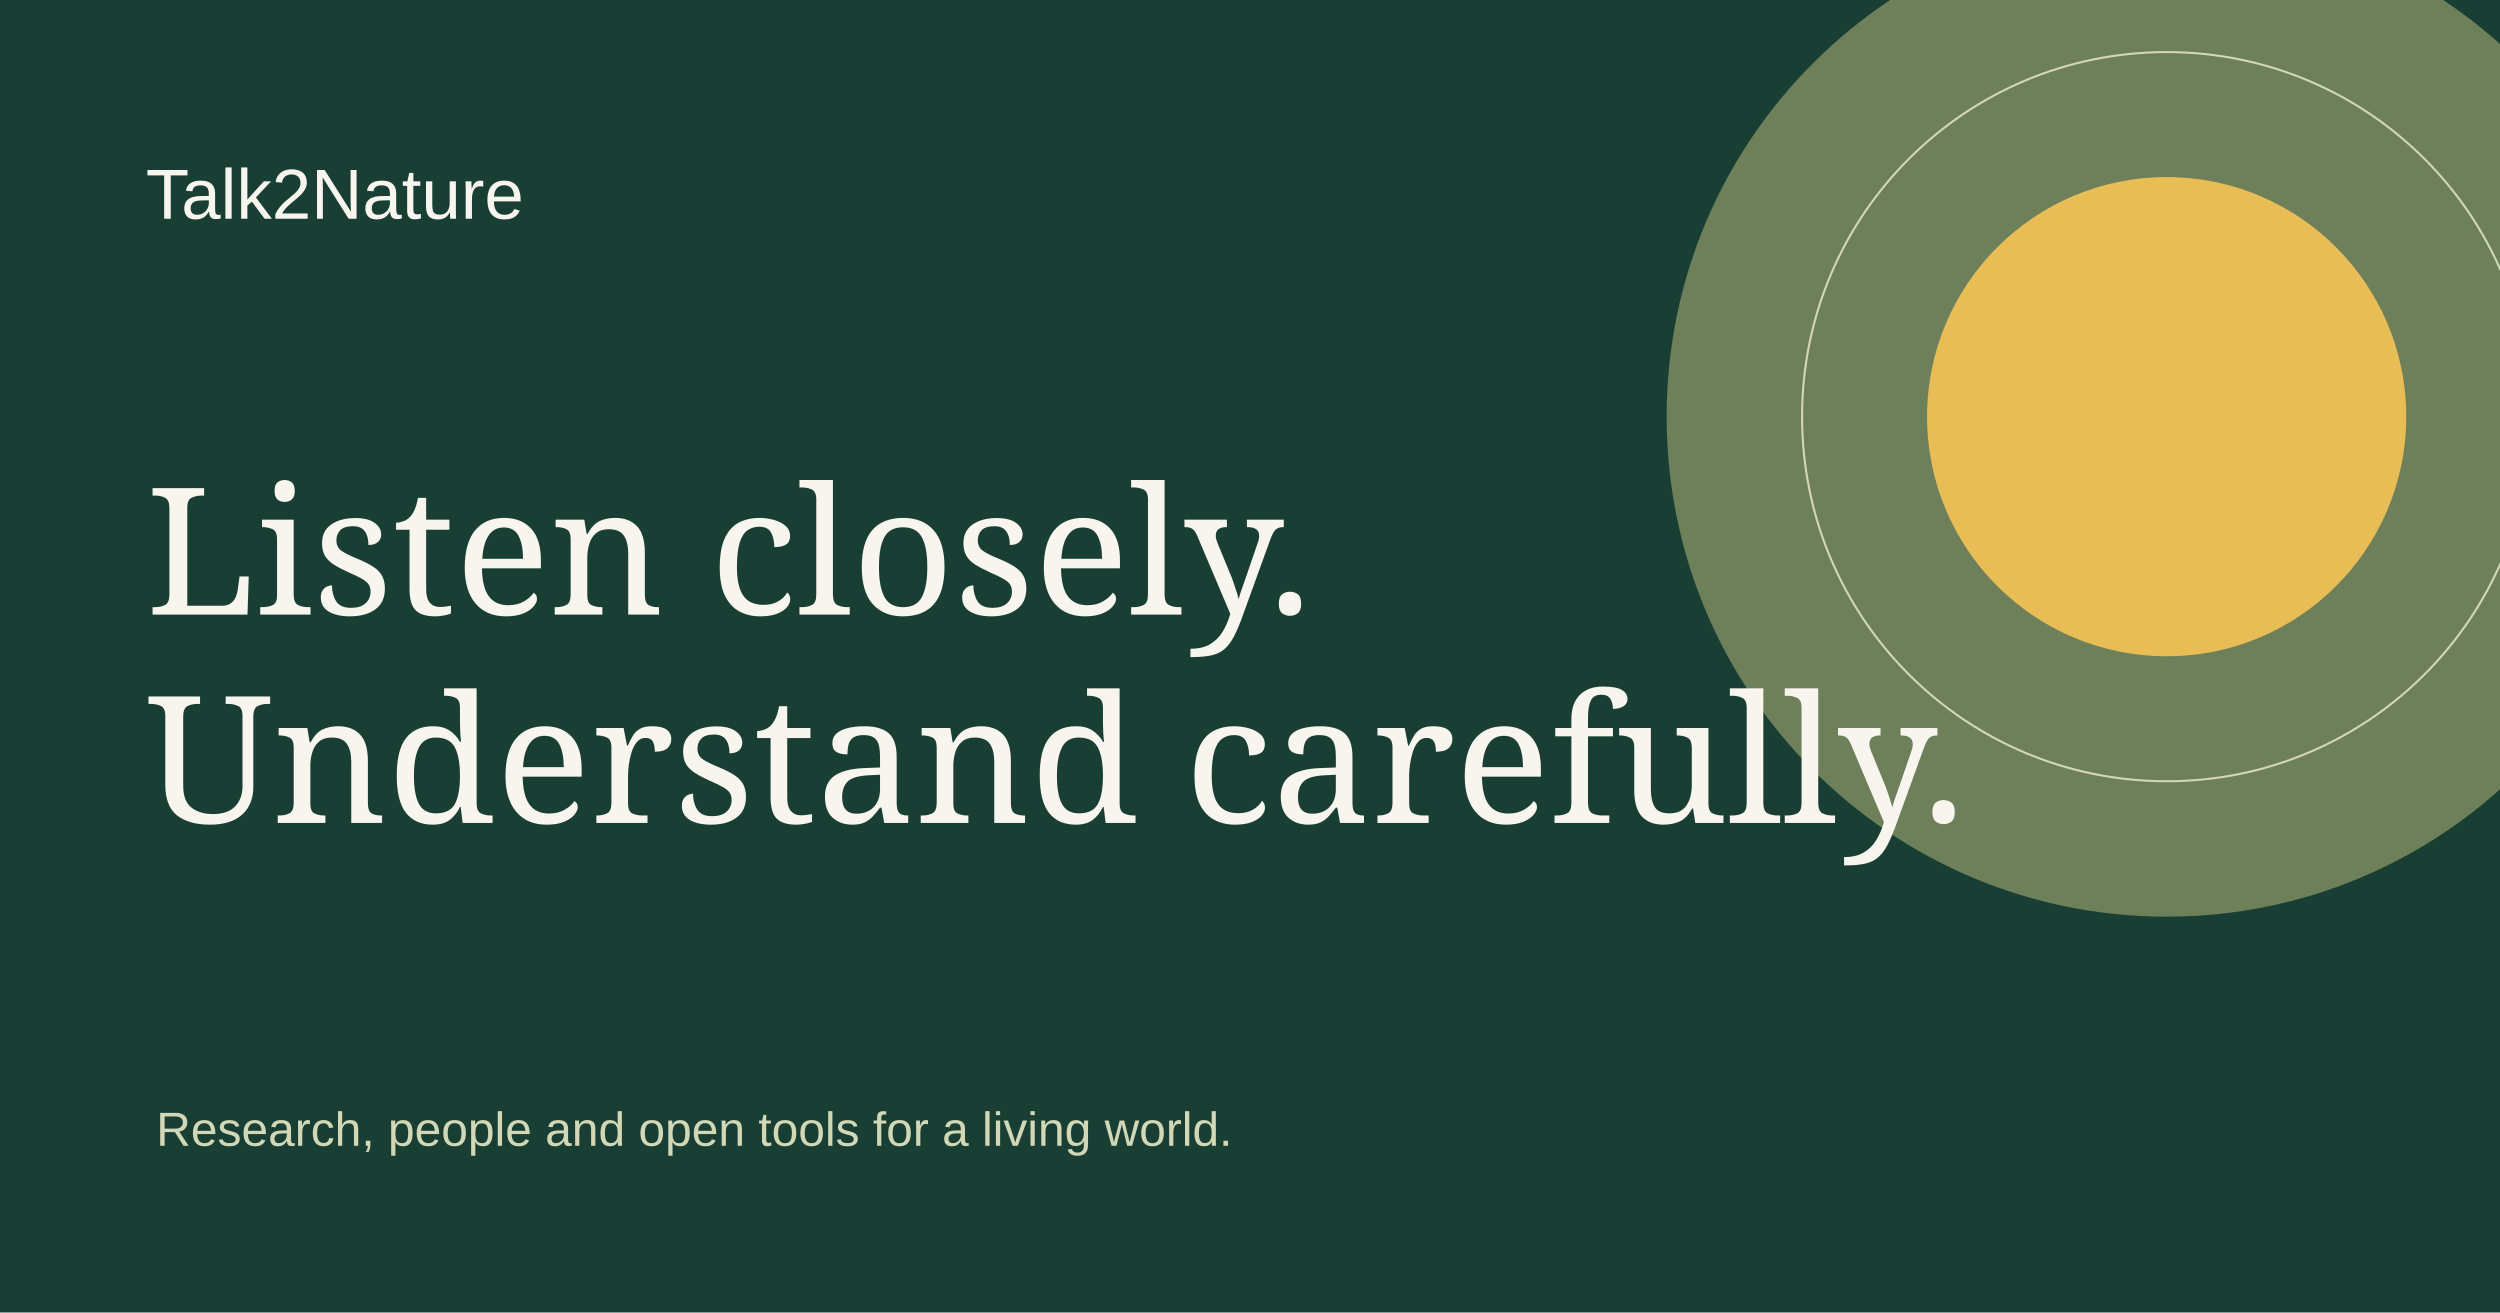
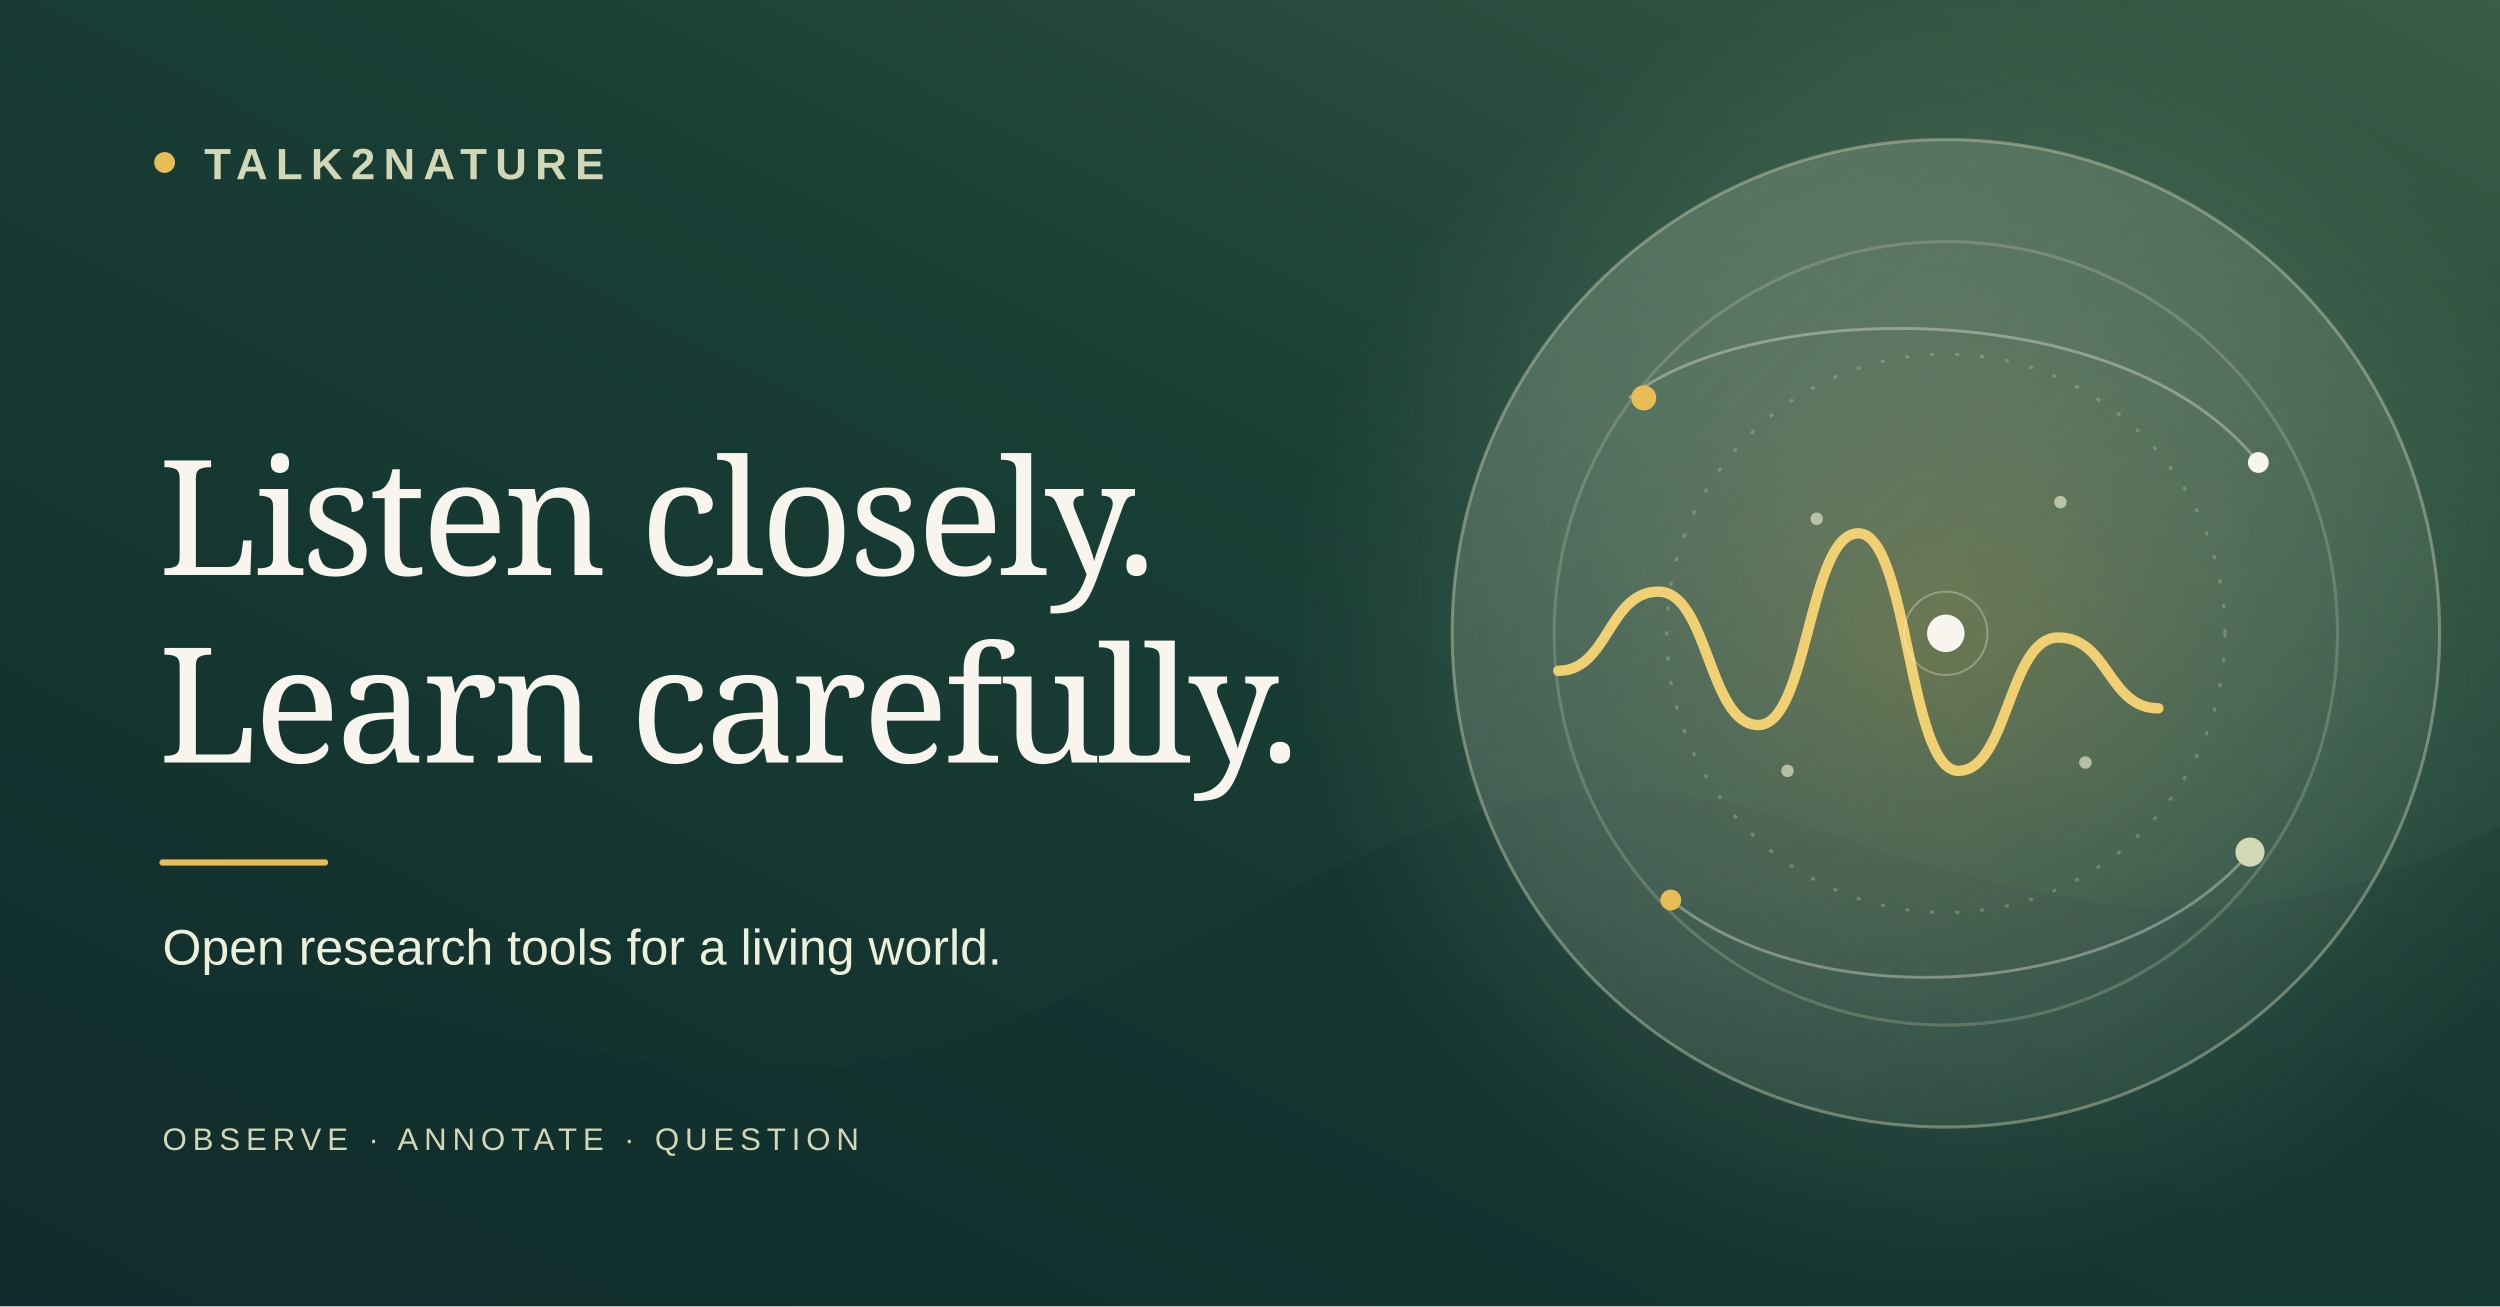
- <svg xmlns="http://www.w3.org/2000/svg" width="1200" height="630" viewBox="0 0 1200 630">
-   <rect width="1200" height="630" fill="#193f35" />
-   <circle cx="1040" cy="200" r="240" fill="#6d805a" />
-   <circle cx="1040" cy="200" r="175" fill="none" stroke="#d2d7b6" />
-   <circle cx="1040" cy="200" r="115" fill="#e8bd56" />
-   <text x="70" y="105" fill="#f7f5ed" font-family="Arial,sans-serif" font-size="34">Talk2Nature</text>
-   <text x="70" y="295" fill="#f7f5ed" font-family="Georgia,serif" font-size="85">Listen closely.</text>
-   <text x="70" y="395" fill="#f7f5ed" font-family="Georgia,serif" font-size="85">Understand carefully.</text>
-   <text x="75" y="550" fill="#d2d7b6" font-family="Arial,sans-serif" font-size="23">Research, people and open tools for a living world.</text>
+ <svg xmlns="http://www.w3.org/2000/svg" width="1200" height="627" viewBox="0 0 1200 627" role="img" aria-labelledby="title desc">
+   <defs>
+     <linearGradient id="ground" x1="0" y1="1" x2="1" y2="0">
+       <stop offset="0" stop-color="#102b2b" />
+       <stop offset=".58" stop-color="#193f35" />
+       <stop offset="1" stop-color="#3a5d48" />
+     </linearGradient>
+     <radialGradient id="halo" cx="50%" cy="50%" r="50%">
+       <stop offset="0" stop-color="#e8bd56" stop-opacity=".30" />
+       <stop offset=".58" stop-color="#d2d7b6" stop-opacity=".13" />
+       <stop offset="1" stop-color="#d2d7b6" stop-opacity="0" />
+     </radialGradient>
+     <linearGradient id="glass" x1="0" y1="0" x2="1" y2="1">
+       <stop offset="0" stop-color="#edf0da" stop-opacity=".22" />
+       <stop offset="1" stop-color="#d2d7b6" stop-opacity=".025" />
+     </linearGradient>
+   </defs>
+   <rect width="1200" height="627" fill="url(#ground)" />
+   <path d="M0 493C174 427 283 555 455 500s249-161 411-104 230 49 334 1v230H0Z" fill="#102b2b" opacity=".25" />
+   <circle cx="934" cy="304" r="314" fill="url(#halo)" />
+   <circle cx="934" cy="304" r="237" fill="url(#glass)" stroke="#d2d7b6" stroke-opacity=".42" stroke-width="1.5" />
+   <circle cx="934" cy="304" r="188" fill="none" stroke="#d2d7b6" stroke-opacity=".24" stroke-width="1.5" />
+   <circle cx="934" cy="304" r="134" fill="none" stroke="#d2d7b6" stroke-opacity=".3" stroke-width="1.5" stroke-dasharray="2 10" />
+   <path d="M748 322c24 0 24-38 48-38s24 64 48 64 24-92 48-92 24 114 48 114 24-64 48-64 24 34 48 34" fill="none" stroke="#f1cf73" stroke-linecap="round" stroke-linejoin="round" stroke-width="5" />
+   <path d="M782 191C838 145 1018 139 1084 222M802 432c74 59 221 45 278-23" fill="none" stroke="#f7f5ed" stroke-opacity=".35" stroke-width="1.4" />
+   <circle cx="789" cy="191" r="6" fill="#e8bd56" />
+   <circle cx="1084" cy="222" r="5" fill="#f7f5ed" />
+   <circle cx="1080" cy="409" r="7" fill="#d2d7b6" />
+   <circle cx="802" cy="432" r="5" fill="#e8bd56" />
+   <circle cx="934" cy="304" r="9" fill="#f7f5ed" />
+   <circle cx="934" cy="304" r="20" fill="none" stroke="#f7f5ed" stroke-opacity=".3" />
+   <g fill="#d2d7b6" opacity=".78">
+     <circle cx="872" cy="249" r="3" />
+     <circle cx="989" cy="241" r="3" />
+     <circle cx="1001" cy="366" r="3" />
+     <circle cx="858" cy="370" r="3" />
+   </g>
+   <circle cx="79" cy="78" r="5" fill="#e8bd56" />
+   <text x="98" y="86" fill="#d2d7b6" font-family="Arial,sans-serif" font-size="21" font-weight="700" letter-spacing="4">TALK2NATURE</text>
+   <text x="76" y="276" fill="#f7f5ed" font-family="Georgia,serif" font-size="77" letter-spacing="-2">Listen closely.</text>
+   <text x="76" y="366" fill="#f7f5ed" font-family="Georgia,serif" font-size="77" letter-spacing="-2">Learn carefully.</text>
+   <path d="M78 414h78" stroke="#e8bd56" stroke-width="3" stroke-linecap="round" />
+   <text x="78" y="463" fill="#edf0da" font-family="Arial,sans-serif" font-size="24">Open research tools for a living world.</text>
+   <text x="78" y="552" fill="#d2d7b6" font-family="Arial,sans-serif" font-size="15" letter-spacing="2.8">OBSERVE  ·  ANNOTATE  ·  QUESTION</text>
</svg>
